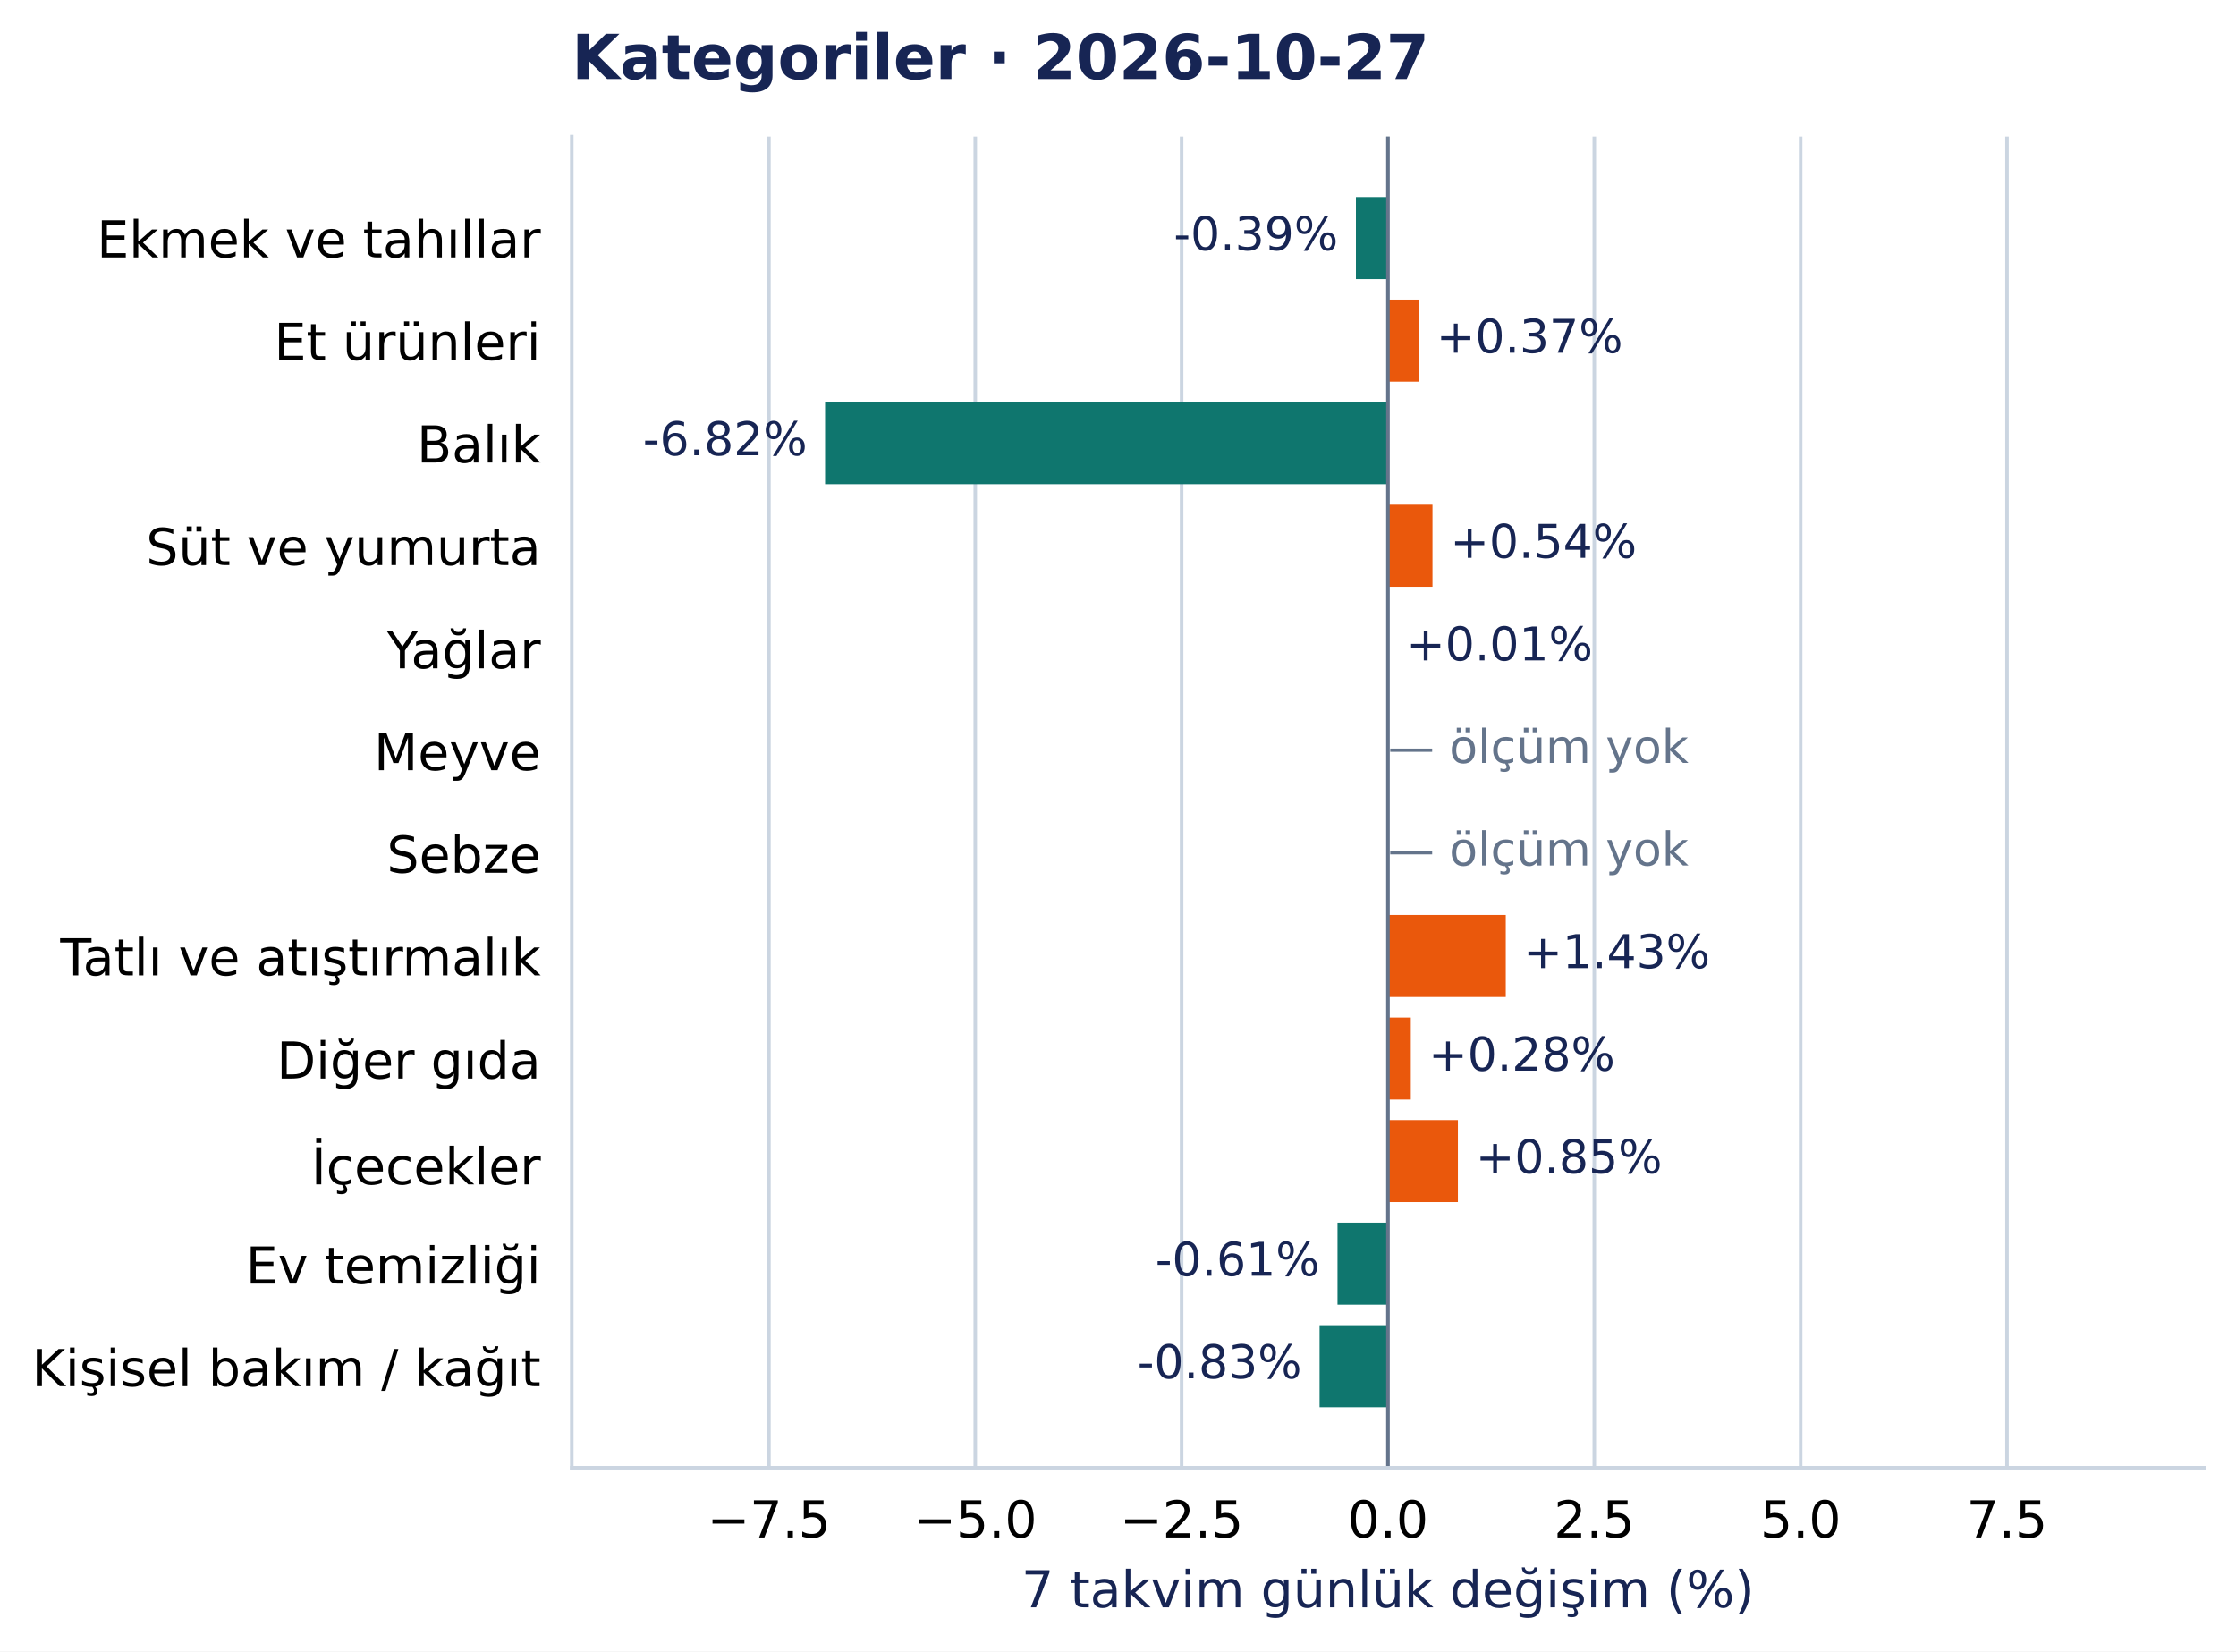
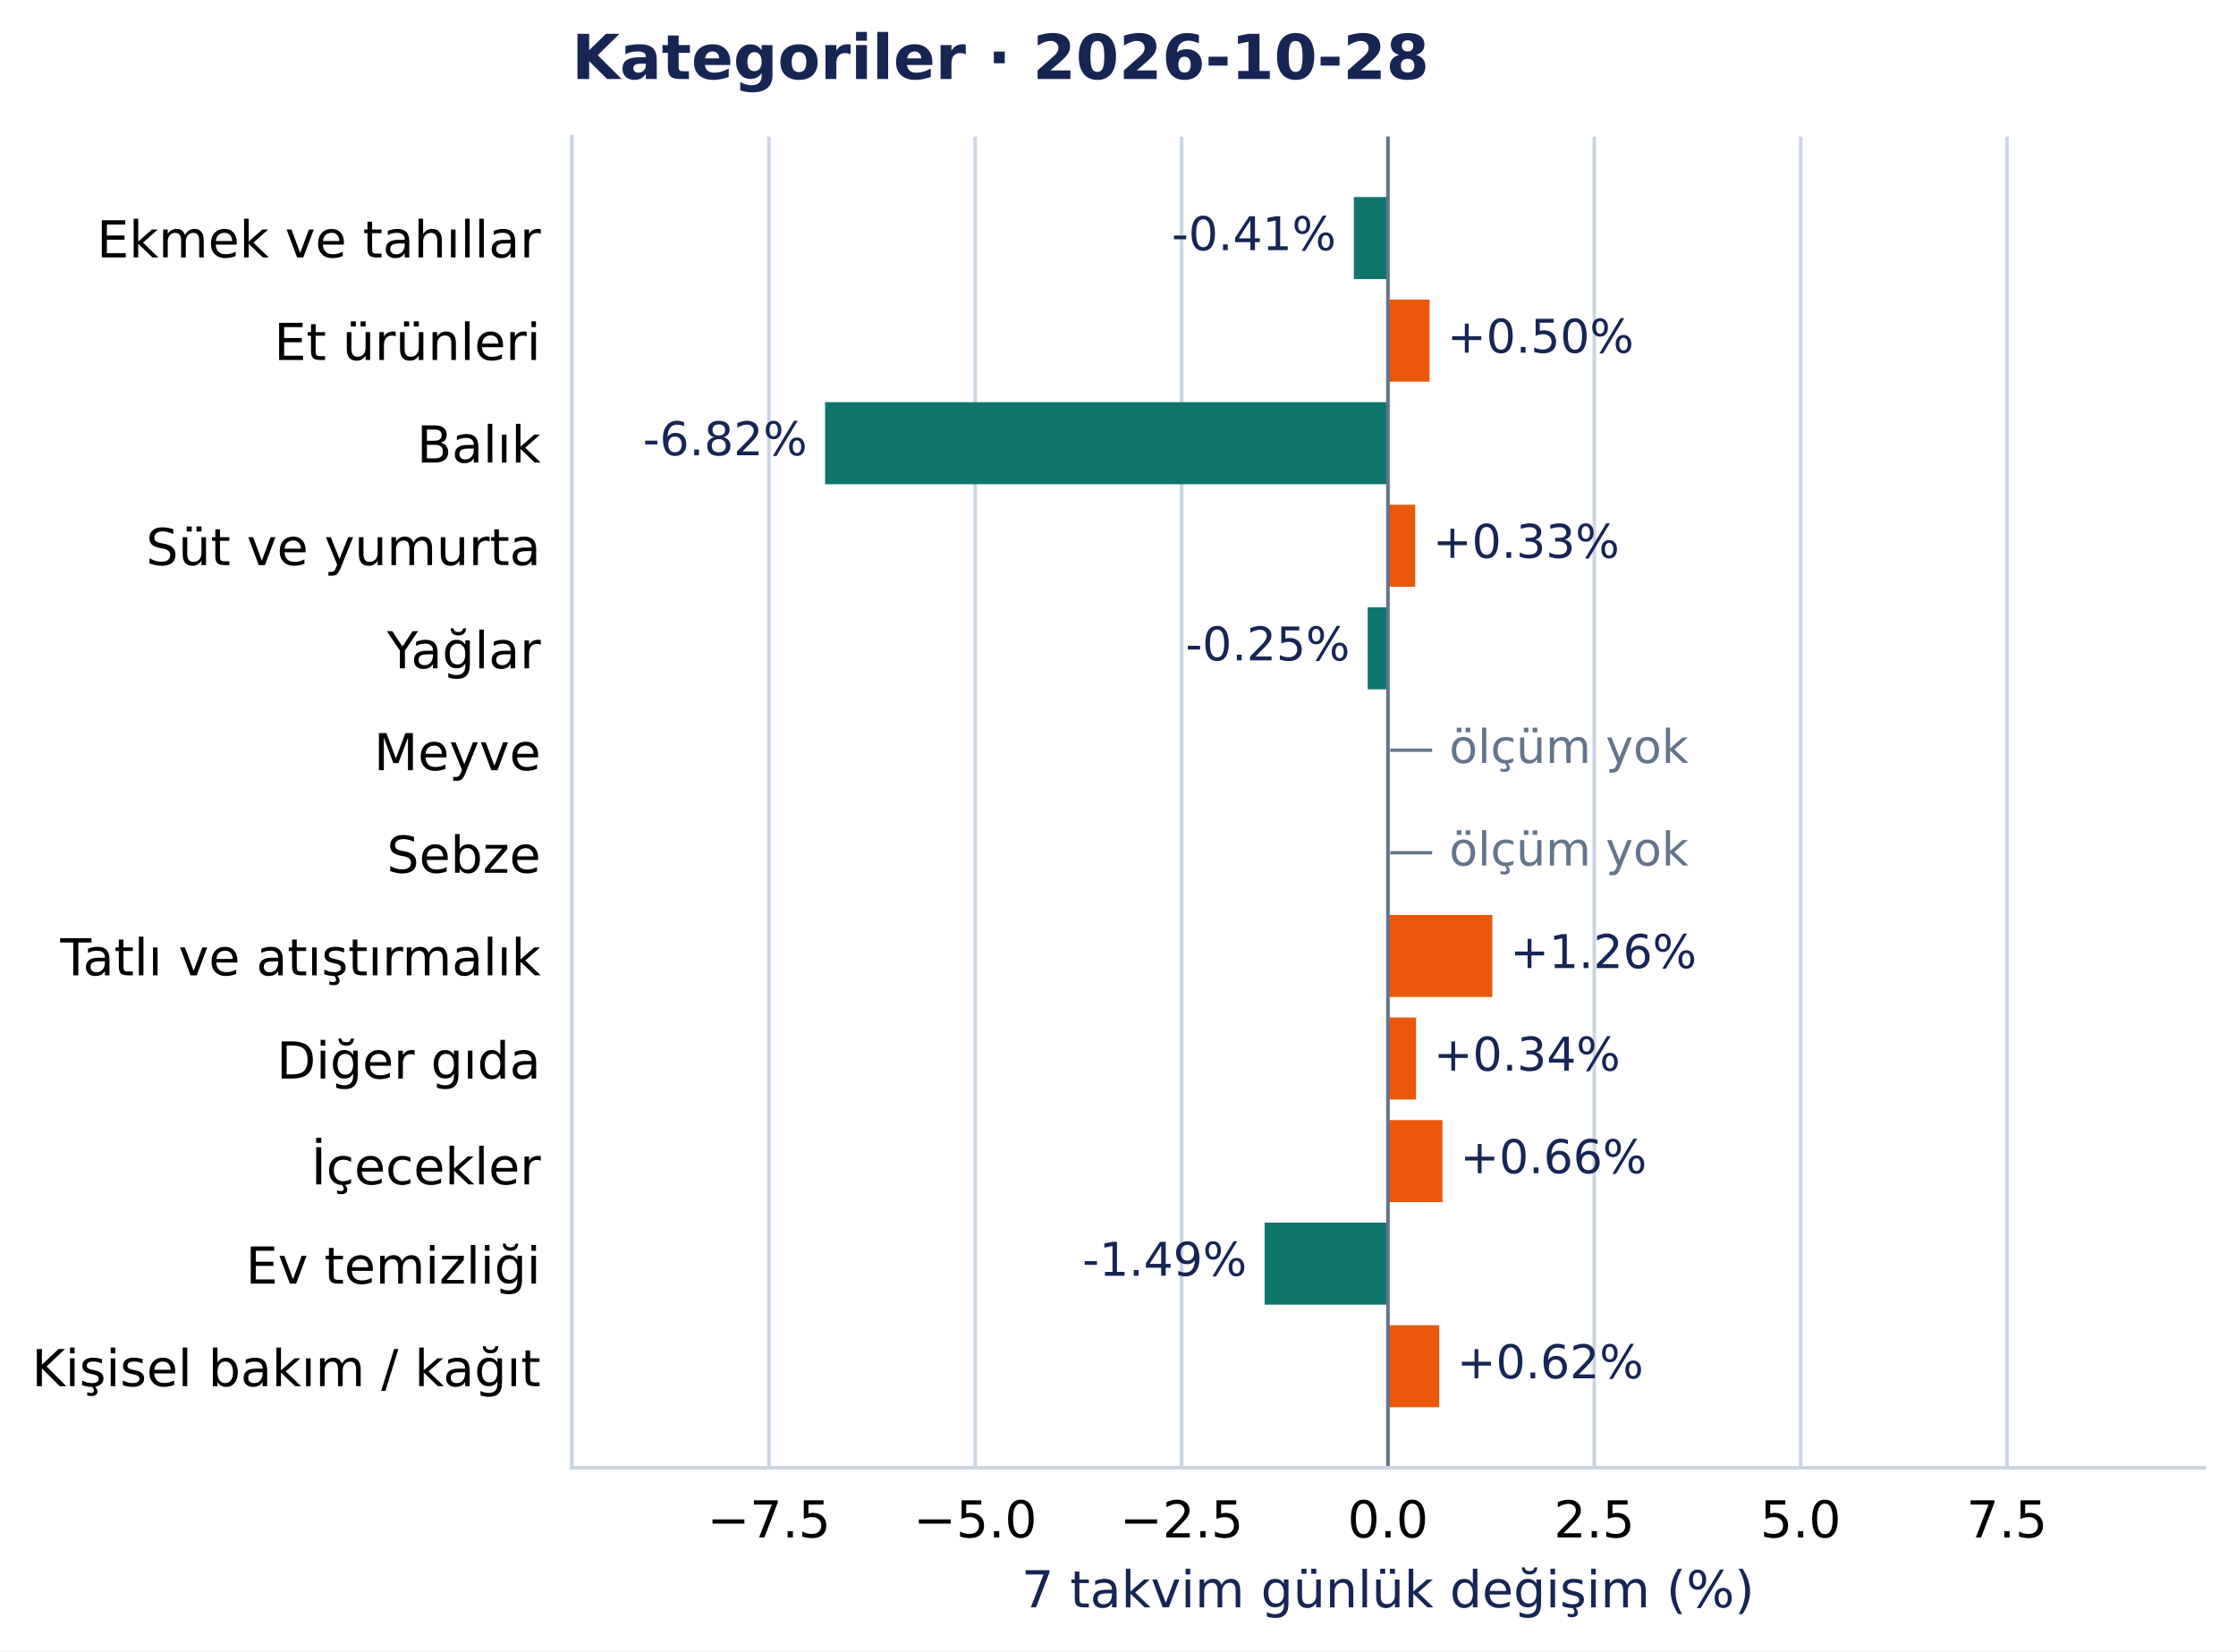
<svg xmlns="http://www.w3.org/2000/svg" width="504.998pt" height="372.97pt" viewBox="0 0 504.998 372.97" version="1.1">
  <defs>
    <style type="text/css">*{stroke-linejoin: round; stroke-linecap: butt}</style>
  </defs>
  <g id="figure_1">
    <g id="patch_1">
      <path d="M 0 372.97 L 504.998 372.97 L 504.998 0 L 0 0 z " style="fill: #ffffff" />
    </g>
    <g id="axes_1">
      <g id="patch_2">
        <path d="M 129.135 331.478 L 497.798 331.478 L 497.798 30.838 L 129.135 30.838 z " style="fill: #ffffff" />
      </g>
      <g id="matplotlib.axis_1">
        <g id="xtick_1">
          <g id="line2d_1">
            <path d="M 173.66 331.478 L 173.66 30.838 " clip-path="url(#pcea90821e2)" style="fill: none; stroke: #cbd5e1; stroke-width: 0.8; stroke-linecap: square" />
          </g>
          <g id="line2d_2" />
          <g id="text_1">
            <text style="font-size: 11.5px; font-family: 'DejaVu Sans', 'Bitstream Vera Sans', 'Computer Modern Sans Serif', 'Lucida Grande', 'Verdana', 'Geneva', 'Lucid', 'Arial', 'Helvetica', 'Avant Garde', sans-serif; text-anchor: middle" x="173.66" y="347.216" transform="rotate(-0 173.6603 347.2157)">−7.5</text>
          </g>
        </g>
        <g id="xtick_2">
          <g id="line2d_3">
            <path d="M 220.262 331.478 L 220.262 30.838 " clip-path="url(#pcea90821e2)" style="fill: none; stroke: #cbd5e1; stroke-width: 0.8; stroke-linecap: square" />
          </g>
          <g id="line2d_4" />
          <g id="text_2">
            <text style="font-size: 11.5px; font-family: 'DejaVu Sans', 'Bitstream Vera Sans', 'Computer Modern Sans Serif', 'Lucida Grande', 'Verdana', 'Geneva', 'Lucid', 'Arial', 'Helvetica', 'Avant Garde', sans-serif; text-anchor: middle" x="220.262" y="347.216" transform="rotate(-0 220.2624 347.2157)">−5.0</text>
          </g>
        </g>
        <g id="xtick_3">
          <g id="line2d_5">
            <path d="M 266.864 331.478 L 266.864 30.838 " clip-path="url(#pcea90821e2)" style="fill: none; stroke: #cbd5e1; stroke-width: 0.8; stroke-linecap: square" />
          </g>
          <g id="line2d_6" />
          <g id="text_3">
            <text style="font-size: 11.5px; font-family: 'DejaVu Sans', 'Bitstream Vera Sans', 'Computer Modern Sans Serif', 'Lucida Grande', 'Verdana', 'Geneva', 'Lucid', 'Arial', 'Helvetica', 'Avant Garde', sans-serif; text-anchor: middle" x="266.864" y="347.216" transform="rotate(-0 266.8645 347.2157)">−2.5</text>
          </g>
        </g>
        <g id="xtick_4">
          <g id="line2d_7">
            <path d="M 313.467 331.478 L 313.467 30.838 " clip-path="url(#pcea90821e2)" style="fill: none; stroke: #cbd5e1; stroke-width: 0.8; stroke-linecap: square" />
          </g>
          <g id="line2d_8" />
          <g id="text_4">
            <text style="font-size: 11.5px; font-family: 'DejaVu Sans', 'Bitstream Vera Sans', 'Computer Modern Sans Serif', 'Lucida Grande', 'Verdana', 'Geneva', 'Lucid', 'Arial', 'Helvetica', 'Avant Garde', sans-serif; text-anchor: middle" x="313.467" y="347.216" transform="rotate(-0 313.4666 347.2157)">0.0</text>
          </g>
        </g>
        <g id="xtick_5">
          <g id="line2d_9">
            <path d="M 360.069 331.478 L 360.069 30.838 " clip-path="url(#pcea90821e2)" style="fill: none; stroke: #cbd5e1; stroke-width: 0.8; stroke-linecap: square" />
          </g>
          <g id="line2d_10" />
          <g id="text_5">
            <text style="font-size: 11.5px; font-family: 'DejaVu Sans', 'Bitstream Vera Sans', 'Computer Modern Sans Serif', 'Lucida Grande', 'Verdana', 'Geneva', 'Lucid', 'Arial', 'Helvetica', 'Avant Garde', sans-serif; text-anchor: middle" x="360.069" y="347.216" transform="rotate(-0 360.0687 347.2157)">2.5</text>
          </g>
        </g>
        <g id="xtick_6">
          <g id="line2d_11">
            <path d="M 406.671 331.478 L 406.671 30.838 " clip-path="url(#pcea90821e2)" style="fill: none; stroke: #cbd5e1; stroke-width: 0.8; stroke-linecap: square" />
          </g>
          <g id="line2d_12" />
          <g id="text_6">
            <text style="font-size: 11.5px; font-family: 'DejaVu Sans', 'Bitstream Vera Sans', 'Computer Modern Sans Serif', 'Lucida Grande', 'Verdana', 'Geneva', 'Lucid', 'Arial', 'Helvetica', 'Avant Garde', sans-serif; text-anchor: middle" x="406.671" y="347.216" transform="rotate(-0 406.6708 347.2157)">5.0</text>
          </g>
        </g>
        <g id="xtick_7">
          <g id="line2d_13">
            <path d="M 453.273 331.478 L 453.273 30.838 " clip-path="url(#pcea90821e2)" style="fill: none; stroke: #cbd5e1; stroke-width: 0.8; stroke-linecap: square" />
          </g>
          <g id="line2d_14" />
          <g id="text_7">
            <text style="font-size: 11.5px; font-family: 'DejaVu Sans', 'Bitstream Vera Sans', 'Computer Modern Sans Serif', 'Lucida Grande', 'Verdana', 'Geneva', 'Lucid', 'Arial', 'Helvetica', 'Avant Garde', sans-serif; text-anchor: middle" x="453.273" y="347.216" transform="rotate(-0 453.2729 347.2157)">7.5</text>
          </g>
        </g>
        <g id="text_8">
          <text style="font-size: 11.5px; font-family: 'DejaVu Sans', 'Bitstream Vera Sans', 'Computer Modern Sans Serif', 'Lucida Grande', 'Verdana', 'Geneva', 'Lucid', 'Arial', 'Helvetica', 'Avant Garde', sans-serif; text-anchor: middle; fill: #172554" x="313.467" y="363.008" transform="rotate(-0 313.4666 363.0077)">7 takvim günlük değişim (%)</text>
        </g>
      </g>
      <g id="matplotlib.axis_2">
        <g id="ytick_1">
          <g id="line2d_15" />
          <g id="text_9">
            <text style="font-size: 11.5px; font-family: 'DejaVu Sans', 'Bitstream Vera Sans', 'Computer Modern Sans Serif', 'Lucida Grande', 'Verdana', 'Geneva', 'Lucid', 'Arial', 'Helvetica', 'Avant Garde', sans-serif; text-anchor: end" x="122.135" y="58.137" transform="rotate(-0 122.1353 58.13713)">Ekmek ve tahıllar</text>
          </g>
        </g>
        <g id="ytick_2">
          <g id="line2d_16" />
          <g id="text_10">
            <text style="font-size: 11.5px; font-family: 'DejaVu Sans', 'Bitstream Vera Sans', 'Computer Modern Sans Serif', 'Lucida Grande', 'Verdana', 'Geneva', 'Lucid', 'Arial', 'Helvetica', 'Avant Garde', sans-serif; text-anchor: end" x="122.135" y="81.299" transform="rotate(-0 122.1353 81.29896)">Et ürünleri</text>
          </g>
        </g>
        <g id="ytick_3">
          <g id="line2d_17" />
          <g id="text_11">
            <text style="font-size: 11.5px; font-family: 'DejaVu Sans', 'Bitstream Vera Sans', 'Computer Modern Sans Serif', 'Lucida Grande', 'Verdana', 'Geneva', 'Lucid', 'Arial', 'Helvetica', 'Avant Garde', sans-serif; text-anchor: end" x="122.135" y="104.461" transform="rotate(-0 122.1353 104.4608)">Balık</text>
          </g>
        </g>
        <g id="ytick_4">
          <g id="line2d_18" />
          <g id="text_12">
            <text style="font-size: 11.5px; font-family: 'DejaVu Sans', 'Bitstream Vera Sans', 'Computer Modern Sans Serif', 'Lucida Grande', 'Verdana', 'Geneva', 'Lucid', 'Arial', 'Helvetica', 'Avant Garde', sans-serif; text-anchor: end" x="122.135" y="127.622" transform="rotate(-0 122.1353 127.6222)">Süt ve yumurta</text>
          </g>
        </g>
        <g id="ytick_5">
          <g id="line2d_19" />
          <g id="text_13">
            <text style="font-size: 11.5px; font-family: 'DejaVu Sans', 'Bitstream Vera Sans', 'Computer Modern Sans Serif', 'Lucida Grande', 'Verdana', 'Geneva', 'Lucid', 'Arial', 'Helvetica', 'Avant Garde', sans-serif; text-anchor: end" x="122.135" y="150.93" transform="rotate(-0 122.1353 150.93)">Yağlar</text>
          </g>
        </g>
        <g id="ytick_6">
          <g id="line2d_20" />
          <g id="text_14">
            <text style="font-size: 11.5px; font-family: 'DejaVu Sans', 'Bitstream Vera Sans', 'Computer Modern Sans Serif', 'Lucida Grande', 'Verdana', 'Geneva', 'Lucid', 'Arial', 'Helvetica', 'Avant Garde', sans-serif; text-anchor: end" x="122.135" y="173.946" transform="rotate(-0 122.1353 173.9458)">Meyve</text>
          </g>
        </g>
        <g id="ytick_7">
          <g id="line2d_21" />
          <g id="text_15">
            <text style="font-size: 11.5px; font-family: 'DejaVu Sans', 'Bitstream Vera Sans', 'Computer Modern Sans Serif', 'Lucida Grande', 'Verdana', 'Geneva', 'Lucid', 'Arial', 'Helvetica', 'Avant Garde', sans-serif; text-anchor: end" x="122.135" y="197.108" transform="rotate(-0 122.1353 197.1081)">Sebze</text>
          </g>
        </g>
        <g id="ytick_8">
          <g id="line2d_22" />
          <g id="text_16">
            <text style="font-size: 11.5px; font-family: 'DejaVu Sans', 'Bitstream Vera Sans', 'Computer Modern Sans Serif', 'Lucida Grande', 'Verdana', 'Geneva', 'Lucid', 'Arial', 'Helvetica', 'Avant Garde', sans-serif; text-anchor: end" x="122.135" y="220.27" transform="rotate(-0 122.1353 220.27)">Tatlı ve atıştırmalık</text>
          </g>
        </g>
        <g id="ytick_9">
          <g id="line2d_23" />
          <g id="text_17">
            <text style="font-size: 11.5px; font-family: 'DejaVu Sans', 'Bitstream Vera Sans', 'Computer Modern Sans Serif', 'Lucida Grande', 'Verdana', 'Geneva', 'Lucid', 'Arial', 'Helvetica', 'Avant Garde', sans-serif; text-anchor: end" x="122.135" y="243.577" transform="rotate(-0 122.1353 243.5773)">Diğer gıda</text>
          </g>
        </g>
        <g id="ytick_10">
          <g id="line2d_24" />
          <g id="text_18">
            <text style="font-size: 11.5px; font-family: 'DejaVu Sans', 'Bitstream Vera Sans', 'Computer Modern Sans Serif', 'Lucida Grande', 'Verdana', 'Geneva', 'Lucid', 'Arial', 'Helvetica', 'Avant Garde', sans-serif; text-anchor: end" x="122.135" y="267.48" transform="rotate(-0 122.1353 267.4804)">İçecekler</text>
          </g>
        </g>
        <g id="ytick_11">
          <g id="line2d_25" />
          <g id="text_19">
            <text style="font-size: 11.5px; font-family: 'DejaVu Sans', 'Bitstream Vera Sans', 'Computer Modern Sans Serif', 'Lucida Grande', 'Verdana', 'Geneva', 'Lucid', 'Arial', 'Helvetica', 'Avant Garde', sans-serif; text-anchor: end" x="122.135" y="289.901" transform="rotate(-0 122.1353 289.901)">Ev temizliği</text>
          </g>
        </g>
        <g id="ytick_12">
          <g id="line2d_26" />
          <g id="text_20">
            <text style="font-size: 11.5px; font-family: 'DejaVu Sans', 'Bitstream Vera Sans', 'Computer Modern Sans Serif', 'Lucida Grande', 'Verdana', 'Geneva', 'Lucid', 'Arial', 'Helvetica', 'Avant Garde', sans-serif; text-anchor: end" x="122.135" y="313.063" transform="rotate(-0 122.1353 313.0628)">Kişisel bakım / kağıt</text>
          </g>
        </g>
      </g>
      <g id="patch_3">
-         <path d="M 313.467 44.503 L 306.231 44.503 L 306.231 63.033 L 313.467 63.033 z " clip-path="url(#pcea90821e2)" style="fill: #0f766e" />
+         <path d="M 313.467 44.503 L 305.771 44.503 L 305.771 63.033 L 313.467 63.033 z " clip-path="url(#pcea90821e2)" style="fill: #0f766e" />
      </g>
      <g id="patch_4">
-         <path d="M 313.467 67.665 L 320.383 67.665 L 320.383 86.195 L 313.467 86.195 z " clip-path="url(#pcea90821e2)" style="fill: #ea580c" />
+         <path d="M 313.467 67.665 L 322.865 67.665 L 322.865 86.195 L 313.467 86.195 z " clip-path="url(#pcea90821e2)" style="fill: #ea580c" />
      </g>
      <g id="patch_5">
        <path d="M 313.467 90.827 L 186.342 90.827 L 186.342 109.356 L 313.467 109.356 z " clip-path="url(#pcea90821e2)" style="fill: #0f766e" />
      </g>
      <g id="patch_6">
-         <path d="M 313.467 113.989 L 323.523 113.989 L 323.523 132.518 L 313.467 132.518 z " clip-path="url(#pcea90821e2)" style="fill: #ea580c" />
+         <path d="M 313.467 113.989 L 319.616 113.989 L 319.616 132.518 L 313.467 132.518 z " clip-path="url(#pcea90821e2)" style="fill: #ea580c" />
      </g>
      <g id="patch_7">
-         <path d="M 313.467 137.151 L 313.588 137.151 L 313.588 155.68 L 313.467 155.68 z " clip-path="url(#pcea90821e2)" style="fill: #ea580c" />
+         <path d="M 313.467 137.151 L 308.895 137.151 L 308.895 155.68 L 313.467 155.68 z " clip-path="url(#pcea90821e2)" style="fill: #0f766e" />
      </g>
      <g id="patch_8">
-         <path d="M 313.467 206.636 L 340.074 206.636 L 340.074 225.166 L 313.467 225.166 z " clip-path="url(#pcea90821e2)" style="fill: #ea580c" />
+         <path d="M 313.467 206.636 L 337.046 206.636 L 337.046 225.166 L 313.467 225.166 z " clip-path="url(#pcea90821e2)" style="fill: #ea580c" />
      </g>
      <g id="patch_9">
-         <path d="M 313.467 229.798 L 318.63 229.798 L 318.63 248.327 L 313.467 248.327 z " clip-path="url(#pcea90821e2)" style="fill: #ea580c" />
+         <path d="M 313.467 229.798 L 319.809 229.798 L 319.809 248.327 L 313.467 248.327 z " clip-path="url(#pcea90821e2)" style="fill: #ea580c" />
      </g>
      <g id="patch_10">
-         <path d="M 313.467 252.96 L 329.264 252.96 L 329.264 271.489 L 313.467 271.489 z " clip-path="url(#pcea90821e2)" style="fill: #ea580c" />
+         <path d="M 313.467 252.96 L 325.782 252.96 L 325.782 271.489 L 313.467 271.489 z " clip-path="url(#pcea90821e2)" style="fill: #ea580c" />
      </g>
      <g id="patch_11">
-         <path d="M 313.467 276.122 L 302.074 276.122 L 302.074 294.651 L 313.467 294.651 z " clip-path="url(#pcea90821e2)" style="fill: #0f766e" />
+         <path d="M 313.467 276.122 L 285.615 276.122 L 285.615 294.651 L 313.467 294.651 z " clip-path="url(#pcea90821e2)" style="fill: #0f766e" />
      </g>
      <g id="patch_12">
-         <path d="M 313.467 299.283 L 298.025 299.283 L 298.025 317.813 L 313.467 317.813 z " clip-path="url(#pcea90821e2)" style="fill: #0f766e" />
+         <path d="M 313.467 299.283 L 325.053 299.283 L 325.053 317.813 L 313.467 317.813 z " clip-path="url(#pcea90821e2)" style="fill: #ea580c" />
      </g>
      <g id="line2d_27">
        <path d="M 313.467 331.478 L 313.467 30.838 " clip-path="url(#pcea90821e2)" style="fill: none; stroke: #64748b; stroke-width: 0.8; stroke-linecap: square" />
      </g>
      <g id="patch_13">
        <path d="M 129.135 331.478 L 129.135 30.838 " style="fill: none; stroke: #cbd5e1; stroke-width: 0.8; stroke-linejoin: miter; stroke-linecap: square" />
      </g>
      <g id="patch_14">
        <path d="M 129.135 331.478 L 497.798 331.478 " style="fill: none; stroke: #cbd5e1; stroke-width: 0.8; stroke-linejoin: miter; stroke-linecap: square" />
      </g>
      <g id="text_21">
-         <text style="font-size: 10.5px; font-family: 'DejaVu Sans', 'Bitstream Vera Sans', 'Computer Modern Sans Serif', 'Lucida Grande', 'Verdana', 'Geneva', 'Lucid', 'Arial', 'Helvetica', 'Avant Garde', sans-serif; text-anchor: end; fill: #172554" x="302.231" y="56.496" transform="rotate(-0 302.2314 56.49557)">-0.39%</text>
+         <text style="font-size: 10.5px; font-family: 'DejaVu Sans', 'Bitstream Vera Sans', 'Computer Modern Sans Serif', 'Lucida Grande', 'Verdana', 'Geneva', 'Lucid', 'Arial', 'Helvetica', 'Avant Garde', sans-serif; text-anchor: end; fill: #172554" x="301.771" y="56.496" transform="rotate(-0 301.7706 56.49557)">-0.41%</text>
      </g>
      <g id="text_22">
-         <text style="font-size: 10.5px; font-family: 'DejaVu Sans', 'Bitstream Vera Sans', 'Computer Modern Sans Serif', 'Lucida Grande', 'Verdana', 'Geneva', 'Lucid', 'Arial', 'Helvetica', 'Avant Garde', sans-serif; text-anchor: start; fill: #172554" x="324.383" y="79.657" transform="rotate(-0 324.383 79.6574)">+0.37%</text>
+         <text style="font-size: 10.5px; font-family: 'DejaVu Sans', 'Bitstream Vera Sans', 'Computer Modern Sans Serif', 'Lucida Grande', 'Verdana', 'Geneva', 'Lucid', 'Arial', 'Helvetica', 'Avant Garde', sans-serif; text-anchor: start; fill: #172554" x="326.865" y="79.657" transform="rotate(-0 326.8647 79.6574)">+0.50%</text>
      </g>
      <g id="text_23">
        <text style="font-size: 10.5px; font-family: 'DejaVu Sans', 'Bitstream Vera Sans', 'Computer Modern Sans Serif', 'Lucida Grande', 'Verdana', 'Geneva', 'Lucid', 'Arial', 'Helvetica', 'Avant Garde', sans-serif; text-anchor: end; fill: #172554" x="182.342" y="102.819" transform="rotate(-0 182.3416 102.8192)">-6.82%</text>
      </g>
      <g id="text_24">
-         <text style="font-size: 10.5px; font-family: 'DejaVu Sans', 'Bitstream Vera Sans', 'Computer Modern Sans Serif', 'Lucida Grande', 'Verdana', 'Geneva', 'Lucid', 'Arial', 'Helvetica', 'Avant Garde', sans-serif; text-anchor: start; fill: #172554" x="327.523" y="125.981" transform="rotate(-0 327.5226 125.9811)">+0.54%</text>
+         <text style="font-size: 10.5px; font-family: 'DejaVu Sans', 'Bitstream Vera Sans', 'Computer Modern Sans Serif', 'Lucida Grande', 'Verdana', 'Geneva', 'Lucid', 'Arial', 'Helvetica', 'Avant Garde', sans-serif; text-anchor: start; fill: #172554" x="323.616" y="125.981" transform="rotate(-0 323.6163 125.9811)">+0.33%</text>
      </g>
      <g id="text_25">
-         <text style="font-size: 10.5px; font-family: 'DejaVu Sans', 'Bitstream Vera Sans', 'Computer Modern Sans Serif', 'Lucida Grande', 'Verdana', 'Geneva', 'Lucid', 'Arial', 'Helvetica', 'Avant Garde', sans-serif; text-anchor: start; fill: #172554" x="317.588" y="149.143" transform="rotate(-0 317.5879 149.1429)">+0.01%</text>
+         <text style="font-size: 10.5px; font-family: 'DejaVu Sans', 'Bitstream Vera Sans', 'Computer Modern Sans Serif', 'Lucida Grande', 'Verdana', 'Geneva', 'Lucid', 'Arial', 'Helvetica', 'Avant Garde', sans-serif; text-anchor: end; fill: #172554" x="304.895" y="149.143" transform="rotate(-0 304.8953 149.1429)">-0.25%</text>
      </g>
      <g id="text_26">
        <text style="font-size: 10.5px; font-family: 'DejaVu Sans', 'Bitstream Vera Sans', 'Computer Modern Sans Serif', 'Lucida Grande', 'Verdana', 'Geneva', 'Lucid', 'Arial', 'Helvetica', 'Avant Garde', sans-serif; text-anchor: start; fill: #64748b" x="313.467" y="172.305" transform="rotate(-0 313.4666 172.3051)">  — ölçüm yok</text>
      </g>
      <g id="text_27">
        <text style="font-size: 10.5px; font-family: 'DejaVu Sans', 'Bitstream Vera Sans', 'Computer Modern Sans Serif', 'Lucida Grande', 'Verdana', 'Geneva', 'Lucid', 'Arial', 'Helvetica', 'Avant Garde', sans-serif; text-anchor: start; fill: #64748b" x="313.467" y="195.467" transform="rotate(-0 313.4666 195.467)">  — ölçüm yok</text>
      </g>
      <g id="text_28">
-         <text style="font-size: 10.5px; font-family: 'DejaVu Sans', 'Bitstream Vera Sans', 'Computer Modern Sans Serif', 'Lucida Grande', 'Verdana', 'Geneva', 'Lucid', 'Arial', 'Helvetica', 'Avant Garde', sans-serif; text-anchor: start; fill: #172554" x="344.074" y="218.628" transform="rotate(-0 344.0737 218.6284)">+1.43%</text>
+         <text style="font-size: 10.5px; font-family: 'DejaVu Sans', 'Bitstream Vera Sans', 'Computer Modern Sans Serif', 'Lucida Grande', 'Verdana', 'Geneva', 'Lucid', 'Arial', 'Helvetica', 'Avant Garde', sans-serif; text-anchor: start; fill: #172554" x="341.046" y="218.628" transform="rotate(-0 341.0456 218.6284)">+1.26%</text>
      </g>
      <g id="text_29">
-         <text style="font-size: 10.5px; font-family: 'DejaVu Sans', 'Bitstream Vera Sans', 'Computer Modern Sans Serif', 'Lucida Grande', 'Verdana', 'Geneva', 'Lucid', 'Arial', 'Helvetica', 'Avant Garde', sans-serif; text-anchor: start; fill: #172554" x="322.63" y="241.79" transform="rotate(-0 322.6302 241.7902)">+0.28%</text>
+         <text style="font-size: 10.5px; font-family: 'DejaVu Sans', 'Bitstream Vera Sans', 'Computer Modern Sans Serif', 'Lucida Grande', 'Verdana', 'Geneva', 'Lucid', 'Arial', 'Helvetica', 'Avant Garde', sans-serif; text-anchor: start; fill: #172554" x="323.809" y="241.79" transform="rotate(-0 323.8088 241.7902)">+0.34%</text>
      </g>
      <g id="text_30">
-         <text style="font-size: 10.5px; font-family: 'DejaVu Sans', 'Bitstream Vera Sans', 'Computer Modern Sans Serif', 'Lucida Grande', 'Verdana', 'Geneva', 'Lucid', 'Arial', 'Helvetica', 'Avant Garde', sans-serif; text-anchor: start; fill: #172554" x="333.264" y="264.952" transform="rotate(-0 333.2644 264.9521)">+0.85%</text>
+         <text style="font-size: 10.5px; font-family: 'DejaVu Sans', 'Bitstream Vera Sans', 'Computer Modern Sans Serif', 'Lucida Grande', 'Verdana', 'Geneva', 'Lucid', 'Arial', 'Helvetica', 'Avant Garde', sans-serif; text-anchor: start; fill: #172554" x="329.782" y="264.952" transform="rotate(-0 329.7823 264.9521)">+0.66%</text>
      </g>
      <g id="text_31">
-         <text style="font-size: 10.5px; font-family: 'DejaVu Sans', 'Bitstream Vera Sans', 'Computer Modern Sans Serif', 'Lucida Grande', 'Verdana', 'Geneva', 'Lucid', 'Arial', 'Helvetica', 'Avant Garde', sans-serif; text-anchor: end; fill: #172554" x="298.074" y="288.114" transform="rotate(-0 298.0743 288.1139)">-0.61%</text>
+         <text style="font-size: 10.5px; font-family: 'DejaVu Sans', 'Bitstream Vera Sans', 'Computer Modern Sans Serif', 'Lucida Grande', 'Verdana', 'Geneva', 'Lucid', 'Arial', 'Helvetica', 'Avant Garde', sans-serif; text-anchor: end; fill: #172554" x="281.615" y="288.114" transform="rotate(-0 281.6155 288.1139)">-1.49%</text>
      </g>
      <g id="text_32">
-         <text style="font-size: 10.5px; font-family: 'DejaVu Sans', 'Bitstream Vera Sans', 'Computer Modern Sans Serif', 'Lucida Grande', 'Verdana', 'Geneva', 'Lucid', 'Arial', 'Helvetica', 'Avant Garde', sans-serif; text-anchor: end; fill: #172554" x="294.025" y="311.276" transform="rotate(-0 294.0249 311.2757)">-0.83%</text>
+         <text style="font-size: 10.5px; font-family: 'DejaVu Sans', 'Bitstream Vera Sans', 'Computer Modern Sans Serif', 'Lucida Grande', 'Verdana', 'Geneva', 'Lucid', 'Arial', 'Helvetica', 'Avant Garde', sans-serif; text-anchor: start; fill: #172554" x="329.053" y="311.276" transform="rotate(-0 329.0529 311.2757)">+0.62%</text>
      </g>
      <g id="text_33">
-         <text style="font-weight: 700; font-size: 14px; font-family: 'DejaVu Sans', 'Bitstream Vera Sans', 'Computer Modern Sans Serif', 'Lucida Grande', 'Verdana', 'Geneva', 'Lucid', 'Arial', 'Helvetica', 'Avant Garde', sans-serif; text-anchor: start; fill: #172554" x="129.135" y="17.838" transform="rotate(-0 129.1353 17.83781)">Kategoriler · 2026-10-27</text>
+         <text style="font-weight: 700; font-size: 14px; font-family: 'DejaVu Sans', 'Bitstream Vera Sans', 'Computer Modern Sans Serif', 'Lucida Grande', 'Verdana', 'Geneva', 'Lucid', 'Arial', 'Helvetica', 'Avant Garde', sans-serif; text-anchor: start; fill: #172554" x="129.135" y="17.838" transform="rotate(-0 129.1353 17.83781)">Kategoriler · 2026-10-28</text>
      </g>
    </g>
  </g>
  <defs>
    <clipPath id="pcea90821e2">
      <rect x="129.135" y="30.838" width="368.663" height="300.641" />
    </clipPath>
  </defs>
</svg>
